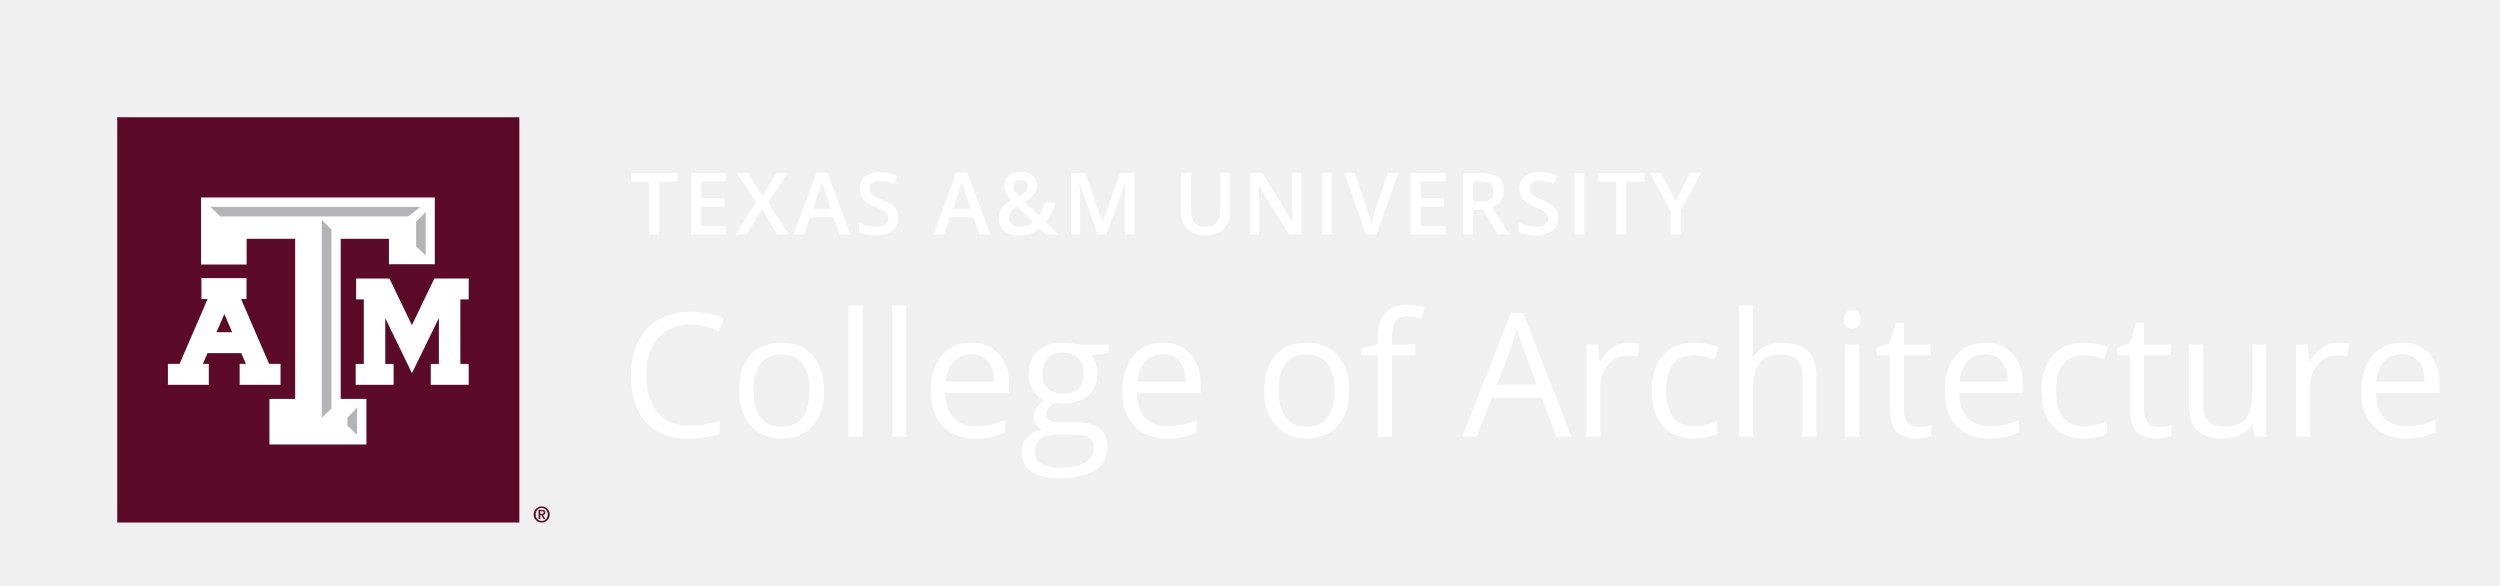
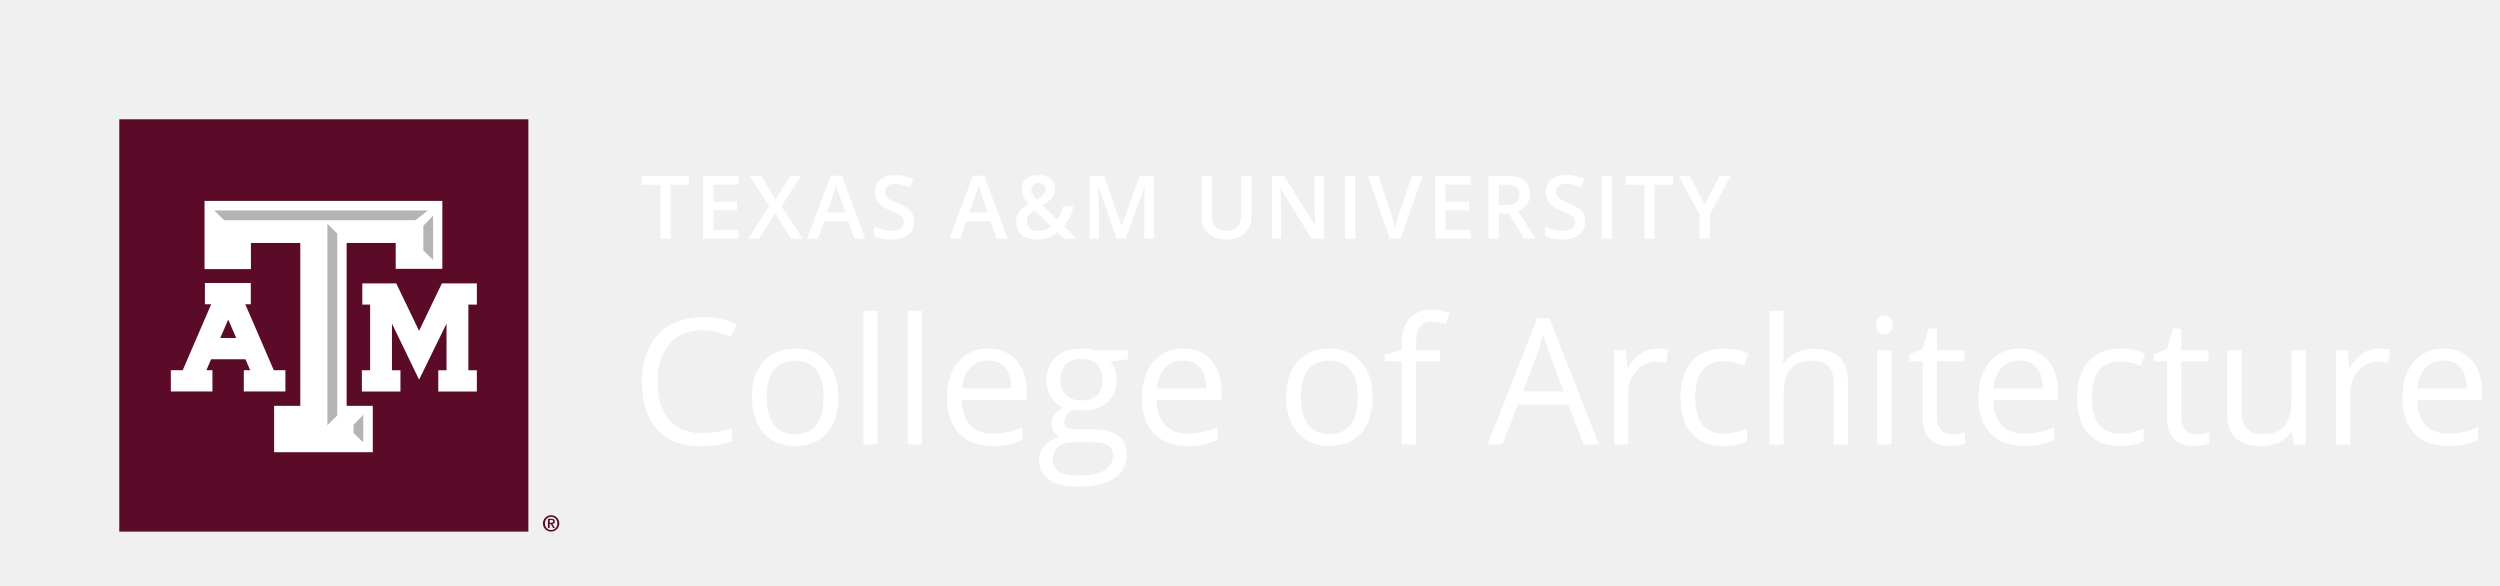
<svg xmlns="http://www.w3.org/2000/svg" version="1.1" viewBox="0 0 1280 300" preserveAspectRatio="xMidYMid meet">
  <defs>
    <style>
      .cls-1{fill:none;}
      .cls-2{fill:#5b0a28;}   /* 深栗色 */
      .cls-3{fill:#ffffff;}   /* 白 */
      .cls-4{fill:#b4b4b6;}   /* 灰 */
      .cls-5{clip-path:url(#clip);}
    </style>
    <clipPath id="clip">
      <rect class="cls-1" width="1280" height="300" />
    </clipPath>
  </defs>
-   <g transform="scale(1.15)">
+   <g transform="scale(1.17)">
    <rect class="cls-2" x="52.2" y="52.2" width="179.02" height="180.44" />
    <polygon class="cls-3" points="207.44 124.01 194.15 124.01 193.38 124.01 193.04 124.7 183.39 144.78 173.72 124.7 173.39 124.01 172.62 124.01 159.77 124.01 158.55 124.01 158.55 125.23 158.55 132.08 158.55 133.3 159.77 133.3 161.97 133.3 161.97 162.04 159.59 162.04 158.36 162.04 158.36 163.26 158.36 170.11 158.36 171.33 159.59 171.33 174.02 171.33 175.24 171.33 175.24 170.11 175.24 163.26 175.24 162.04 174.02 162.04 171.53 162.04 171.53 141.64 182.3 163.87 183.4 166.13 184.51 163.87 195.4 141.59 195.4 162.04 193.02 162.04 191.79 162.04 191.79 163.26 191.79 170.11 191.79 171.33 193.02 171.33 207.44 171.33 208.67 171.33 208.67 170.11 208.67 163.26 208.67 162.04 207.44 162.04 204.96 162.04 204.96 133.3 207.44 133.3 208.67 133.3 208.67 132.08 208.67 125.23 208.67 124.01 207.44 124.01" />
    <path class="cls-3" d="M123.65,162.01h-3.83l-12.49-28.87h2.42v-9.3h-20.08v9.3h2.76l-12.48,28.87h-5.19v9.3h18.2v-9.3h-2.65l2.08-4.8h15.02l2.07,4.8h-2.79v9.3h18.21v-9.3h-1.23ZM103.37,147.91h-6.98l3.49-8.07,3.49,8.07Z" />
    <polygon class="cls-3" points="192.17 87.92 90.92 87.92 89.51 87.92 89.51 89.32 89.51 116.37 89.51 117.77 90.92 117.77 108.4 117.77 109.8 117.77 109.8 116.37 109.8 106.32 131.41 106.32 131.41 177.6 121.35 177.6 119.96 177.6 119.96 179.01 119.96 196.5 119.96 197.89 121.35 197.89 161.73 197.89 163.13 197.89 163.13 196.5 163.13 179.01 163.13 177.6 161.73 177.6 151.69 177.6 151.69 106.32 173.16 106.32 173.16 116.24 173.16 117.64 174.57 117.64 192.17 117.64 193.57 117.64 193.57 116.24 193.57 89.32 193.57 87.92 192.17 87.92" />
    <polygon class="cls-4" points="154.69 185.93 158.96 181.52 158.96 193.6 154.69 189.51 154.69 185.93" />
    <polygon class="cls-4" points="147.56 181.85 143.28 186.06 143.28 97.92 147.56 102.19 147.56 181.85" />
    <polygon class="cls-4" points="98.09 96.37 93.69 92.09 187.27 92.09 181.73 96.37 98.09 96.37" />
    <polygon class="cls-4" points="189.54 113.73 185.26 109.64 185.26 98.76 189.54 94.36 189.54 113.73" />
    <g class="cls-5">
      <path class="cls-2" d="M237.58,229.05c0-1.98,1.61-3.59,3.59-3.59s3.59,1.61,3.59,3.59-1.61,3.59-3.59,3.59-3.59-1.61-3.59-3.59M243.89,229.05c0-1.68-1.21-2.89-2.71-2.89s-2.71,1.21-2.71,2.89,1.21,2.89,2.71,2.89,2.71-1.21,2.71-2.89M239.79,227h1.51c.97,0,1.5.34,1.5,1.19,0,.7-.4,1.03-1.06,1.09l1.09,1.78h-.78l-1.05-1.75h-.46v1.75h-.76v-4.06ZM240.55,228.74h.67c.45,0,.84-.06.84-.61,0-.48-.44-.56-.82-.56h-.68v1.16Z" />
      <polygon class="cls-3" points="293.48 104.42 288.99 104.42 288.99 80.84 280.92 80.84 280.92 76.99 301.54 76.99 301.54 80.84 293.48 80.84 293.48 104.42" />
      <polygon class="cls-3" points="323.18 104.42 307.67 104.42 307.67 76.99 323.18 76.99 323.18 80.78 312.15 80.78 312.15 88.25 322.49 88.25 322.49 92 312.15 92 312.15 100.62 323.18 100.62 323.18 104.42" />
      <polygon class="cls-3" points="351.24 104.42 346.08 104.42 339.22 93.2 332.29 104.42 327.49 104.42 336.59 90.2 328.07 76.99 333.06 76.99 339.4 87.37 345.75 76.99 350.58 76.99 342.01 90.27 351.24 104.42" />
      <path class="cls-3" d="M373.88,104.42l-2.74-7.62h-10.49l-2.68,7.62h-4.73l10.26-27.54h4.88l10.27,27.54h-4.77ZM369.95,92.94l-2.57-7.47c-.19-.5-.45-1.29-.78-2.36-.33-1.08-.56-1.86-.68-2.36-.34,1.54-.83,3.22-1.48,5.04l-2.48,7.15h7.99Z" />
      <path class="cls-3" d="M400.01,96.97c0,2.44-.88,4.35-2.65,5.74-1.76,1.39-4.2,2.08-7.3,2.08s-5.64-.48-7.62-1.45v-4.24c1.25.59,2.58,1.05,3.99,1.39,1.41.34,2.72.51,3.93.51,1.78,0,3.08-.34,3.93-1.01.85-.68,1.27-1.58,1.27-2.72,0-1.02-.39-1.9-1.16-2.61-.78-.71-2.38-1.56-4.8-2.53-2.5-1.01-4.26-2.17-5.29-3.47-1.02-1.3-1.54-2.87-1.54-4.69,0-2.29.81-4.09,2.44-5.4,1.63-1.31,3.81-1.97,6.55-1.97s5.24.57,7.84,1.73l-1.42,3.66c-2.44-1.02-4.62-1.54-6.53-1.54-1.45,0-2.55.31-3.3.95-.75.63-1.12,1.46-1.12,2.51,0,.71.15,1.32.45,1.83.3.51.79.99,1.48,1.44.69.45,1.92,1.04,3.71,1.78,2.01.84,3.49,1.62,4.43,2.35.94.72,1.63,1.54,2.07,2.46.44.91.66,1.99.66,3.23" />
      <path class="cls-3" d="M436.16,104.42l-2.74-7.62h-10.49l-2.68,7.62h-4.73l10.26-27.54h4.88l10.27,27.54h-4.77ZM432.24,92.94l-2.57-7.47c-.19-.5-.45-1.29-.78-2.36-.33-1.08-.56-1.86-.68-2.36-.34,1.54-.83,3.22-1.48,5.04l-2.48,7.15h7.99Z" />
      <path class="cls-3" d="M444.64,97.16c0-1.64.4-3.07,1.2-4.29.8-1.22,2.24-2.43,4.33-3.63-1.19-1.39-2-2.56-2.43-3.52-.43-.96-.65-1.95-.65-2.97,0-1.9.68-3.4,2.04-4.5,1.36-1.1,3.18-1.65,5.47-1.65s3.96.53,5.22,1.6c1.26,1.07,1.89,2.51,1.89,4.33,0,1.43-.42,2.72-1.27,3.88-.84,1.16-2.25,2.33-4.23,3.49l6.49,6.27c1.01-1.34,1.86-3.3,2.54-5.89h4.54c-.87,3.55-2.28,6.45-4.2,8.69l5.65,5.46h-5.68l-2.8-2.72c-1.28,1.03-2.64,1.8-4.08,2.32-1.45.52-3.04.78-4.79.78-2.88,0-5.14-.68-6.77-2.05s-2.46-3.23-2.46-5.59M454.1,101.01c2.29,0,4.24-.67,5.87-2.01l-7.18-7.07c-1.33.85-2.24,1.65-2.74,2.4-.5.74-.75,1.59-.75,2.54,0,1.22.43,2.22,1.3,2.99.87.77,2.04,1.15,3.5,1.15M451.3,82.9c0,.79.21,1.53.63,2.23.42.7,1.01,1.45,1.76,2.23,1.41-.8,2.4-1.55,2.97-2.24.57-.69.85-1.47.85-2.34,0-.81-.27-1.46-.82-1.95-.54-.49-1.27-.73-2.17-.73-.99,0-1.77.26-2.35.76-.59.51-.88,1.18-.88,2.04" />
      <path class="cls-3" d="M488.69,104.42l-7.96-22.91h-.15c.21,3.4.32,6.59.32,9.57v13.34h-4.07v-27.43h6.32l7.62,21.82h.11l7.84-21.82h6.34v27.43h-4.32v-13.56c0-1.36.04-3.14.1-5.33.07-2.19.13-3.51.18-3.98h-.15l-8.24,22.87h-3.96Z" />
      <path class="cls-3" d="M547.62,76.99v17.75c0,2.03-.43,3.8-1.3,5.32-.87,1.52-2.13,2.69-3.77,3.51-1.65.82-3.61,1.23-5.9,1.23-3.4,0-6.05-.9-7.94-2.7-1.89-1.8-2.83-4.28-2.83-7.43v-17.67h4.5v17.35c0,2.26.52,3.94,1.58,5.01,1.05,1.07,2.66,1.61,4.84,1.61,4.23,0,6.34-2.22,6.34-6.66v-17.32h4.48Z" />
      <path class="cls-3" d="M579.41,104.42h-5.5l-13.49-21.86h-.15l.09,1.22c.18,2.33.26,4.45.26,6.38v14.26h-4.07v-27.43h5.44l13.45,21.75h.11c-.02-.29-.07-1.34-.15-3.14-.07-1.81-.11-3.22-.11-4.23v-14.37h4.11v27.43Z" />
      <rect class="cls-3" x="588.58" y="76.99" width="4.48" height="27.43" />
      <path class="cls-3" d="M617.86,76.99h4.65l-9.61,27.43h-4.73l-9.57-27.43h4.62l5.72,17.05c.3.81.62,1.86.96,3.14.34,1.28.56,2.24.66,2.86.16-.95.41-2.05.75-3.3.34-1.25.61-2.18.82-2.78l5.72-16.98Z" />
      <polygon class="cls-3" points="643.57 104.42 628.05 104.42 628.05 76.99 643.57 76.99 643.57 80.78 632.53 80.78 632.53 88.25 642.87 88.25 642.87 92 632.53 92 632.53 100.62 643.57 100.62 643.57 104.42" />
      <path class="cls-3" d="M655.9,93.46v10.96h-4.48v-27.43h7.75c3.54,0,6.16.66,7.86,1.99,1.7,1.32,2.55,3.33,2.55,6,0,3.42-1.78,5.85-5.33,7.3l7.75,12.14h-5.1l-6.57-10.96h-4.43ZM655.9,89.75h3.11c2.09,0,3.6-.39,4.54-1.16.94-.78,1.41-1.93,1.41-3.45s-.51-2.67-1.52-3.34c-1.01-.68-2.54-1.01-4.58-1.01h-2.96v8.97Z" />
      <path class="cls-3" d="M693.72,96.97c0,2.44-.88,4.35-2.65,5.74-1.76,1.39-4.2,2.08-7.3,2.08s-5.64-.48-7.62-1.45v-4.24c1.25.59,2.58,1.05,3.99,1.39,1.41.34,2.72.51,3.93.51,1.78,0,3.08-.34,3.93-1.01.85-.68,1.27-1.58,1.27-2.72,0-1.02-.39-1.9-1.16-2.61-.78-.71-2.38-1.56-4.8-2.53-2.5-1.01-4.27-2.17-5.29-3.47-1.02-1.3-1.54-2.87-1.54-4.69,0-2.29.81-4.09,2.44-5.4,1.63-1.31,3.81-1.97,6.55-1.97s5.24.57,7.84,1.73l-1.42,3.66c-2.44-1.02-4.62-1.54-6.53-1.54-1.45,0-2.55.31-3.3.95-.75.63-1.12,1.46-1.12,2.51,0,.71.15,1.32.45,1.83.3.51.79.99,1.48,1.44.69.45,1.92,1.04,3.71,1.78,2.01.84,3.49,1.62,4.43,2.35.94.72,1.63,1.54,2.07,2.46.44.91.66,1.99.66,3.23" />
      <rect class="cls-3" x="700.95" y="76.99" width="4.48" height="27.43" />
      <polygon class="cls-3" points="724.07 104.42 719.59 104.42 719.59 80.84 711.52 80.84 711.52 76.99 732.14 76.99 732.14 80.84 724.07 80.84 724.07 104.42" />
      <polygon class="cls-3" points="746.01 89.51 752.51 76.99 757.38 76.99 748.25 93.79 748.25 104.42 743.74 104.42 743.74 93.94 734.64 76.99 739.52 76.99 746.01 89.51" />
      <path class="cls-3" d="M307.29,144.48c-6.03,0-10.8,2.01-14.29,6.03-3.49,4.02-5.24,9.52-5.24,16.51s1.68,12.74,5.05,16.65c3.37,3.92,8.17,5.88,14.4,5.88,3.83,0,8.2-.69,13.11-2.07v5.6c-3.81,1.43-8.5,2.14-14.08,2.14-8.09,0-14.33-2.45-18.72-7.36-4.39-4.91-6.59-11.88-6.59-20.92,0-5.66,1.06-10.61,3.17-14.87,2.12-4.26,5.17-7.54,9.16-9.84,3.99-2.3,8.69-3.45,14.1-3.45,5.76,0,10.79,1.05,15.1,3.15l-2.7,5.48c-4.15-1.95-8.31-2.93-12.47-2.93" />
      <path class="cls-3" d="M366.88,173.84c0,6.71-1.69,11.95-5.07,15.72-3.38,3.77-8.05,5.65-14.01,5.65-3.68,0-6.95-.86-9.8-2.59-2.86-1.73-5.06-4.21-6.61-7.43-1.55-3.23-2.33-7.01-2.33-11.34,0-6.71,1.68-11.94,5.03-15.68,3.35-3.74,8.01-5.61,13.97-5.61s10.33,1.92,13.73,5.75c3.39,3.83,5.09,9.01,5.09,15.55M335.53,173.84c0,5.26,1.05,9.26,3.15,12.02,2.1,2.75,5.19,4.13,9.28,4.13s7.18-1.37,9.29-4.11c2.11-2.74,3.17-6.75,3.17-12.04s-1.06-9.21-3.17-11.92c-2.12-2.72-5.24-4.07-9.37-4.07s-7.16,1.34-9.24,4.02c-2.08,2.68-3.12,6.67-3.12,11.98" />
      <rect class="cls-3" x="377.81" y="136.03" width="6.23" height="58.43" />
      <rect class="cls-3" x="397.26" y="136.03" width="6.23" height="58.43" />
      <path class="cls-3" d="M434.1,195.21c-6.08,0-10.88-1.85-14.4-5.56-3.52-3.71-5.28-8.85-5.28-15.43s1.63-11.9,4.9-15.81c3.27-3.91,7.65-5.86,13.16-5.86,5.16,0,9.24,1.7,12.24,5.09,3.01,3.39,4.51,7.87,4.51,13.43v3.94h-28.35c.12,4.83,1.34,8.5,3.66,11,2.32,2.5,5.58,3.75,9.78,3.75,4.43,0,8.81-.93,13.14-2.78v5.56c-2.2.95-4.29,1.63-6.25,2.05-1.97.41-4.34.62-7.12.62M432.41,157.77c-3.31,0-5.94,1.08-7.9,3.23-1.97,2.15-3.12,5.13-3.48,8.94h21.52c0-3.93-.88-6.94-2.63-9.03-1.75-2.09-4.26-3.14-7.51-3.14" />
      <path class="cls-3" d="M493.55,153.3v3.94l-7.62.9c.7.88,1.33,2.02,1.88,3.44.55,1.41.83,3.01.83,4.79,0,4.03-1.38,7.25-4.13,9.65s-6.54,3.61-11.34,3.61c-1.23,0-2.38-.1-3.45-.3-2.65,1.4-3.98,3.17-3.98,5.29,0,1.13.46,1.96,1.39,2.5.93.54,2.52.81,4.77.81h7.29c4.46,0,7.88.94,10.27,2.82s3.59,4.61,3.59,8.19c0,4.56-1.83,8.03-5.48,10.42-3.66,2.39-8.99,3.59-16,3.59-5.38,0-9.53-1-12.45-3-2.92-2-4.38-4.83-4.38-8.49,0-2.5.8-4.67,2.4-6.5,1.6-1.83,3.85-3.07,6.76-3.72-1.05-.48-1.93-1.21-2.65-2.22-.71-1-1.07-2.17-1.07-3.49,0-1.5.4-2.82,1.2-3.94.8-1.13,2.07-2.22,3.79-3.27-2.13-.88-3.86-2.37-5.2-4.47-1.34-2.1-2.01-4.51-2.01-7.21,0-4.5,1.35-7.98,4.06-10.42,2.7-2.44,6.53-3.66,11.49-3.66,2.15,0,4.09.25,5.82.75h14.23ZM460.73,201.37c0,2.23.94,3.92,2.82,5.07,1.88,1.15,4.57,1.73,8.07,1.73,5.23,0,9.11-.78,11.62-2.35,2.52-1.56,3.77-3.69,3.77-6.36,0-2.23-.69-3.77-2.07-4.64-1.38-.86-3.97-1.3-7.77-1.3h-7.47c-2.83,0-5.03.68-6.61,2.03-1.58,1.35-2.37,3.29-2.37,5.82M464.11,166.48c0,2.88.81,5.06,2.44,6.53,1.63,1.48,3.89,2.21,6.8,2.21,6.08,0,9.12-2.95,9.12-8.86s-3.08-9.28-9.24-9.28c-2.93,0-5.18.79-6.76,2.37-1.58,1.58-2.37,3.92-2.37,7.02" />
      <path class="cls-3" d="M519.38,195.21c-6.08,0-10.88-1.85-14.4-5.56s-5.27-8.85-5.27-15.43,1.63-11.9,4.9-15.81c3.27-3.91,7.65-5.86,13.16-5.86,5.16,0,9.24,1.7,12.24,5.09,3,3.39,4.51,7.87,4.51,13.43v3.94h-28.35c.12,4.83,1.35,8.5,3.66,11,2.32,2.5,5.58,3.75,9.78,3.75,4.43,0,8.81-.93,13.14-2.78v5.56c-2.2.95-4.29,1.63-6.25,2.05-1.97.41-4.34.62-7.12.62M517.69,157.77c-3.31,0-5.94,1.08-7.91,3.23-1.96,2.15-3.12,5.13-3.47,8.94h21.52c0-3.93-.88-6.94-2.63-9.03-1.75-2.09-4.26-3.14-7.51-3.14" />
      <path class="cls-3" d="M600.65,173.84c0,6.71-1.69,11.95-5.07,15.72-3.38,3.77-8.05,5.65-14.01,5.65-3.68,0-6.95-.86-9.8-2.59-2.85-1.73-5.06-4.21-6.61-7.43-1.55-3.23-2.33-7.01-2.33-11.34,0-6.71,1.68-11.94,5.03-15.68,3.35-3.74,8.01-5.61,13.97-5.61s10.33,1.92,13.73,5.75c3.39,3.83,5.09,9.01,5.09,15.55M569.29,173.84c0,5.26,1.05,9.26,3.15,12.02,2.1,2.75,5.2,4.13,9.28,4.13s7.18-1.37,9.29-4.11c2.11-2.74,3.17-6.75,3.17-12.04s-1.06-9.21-3.17-11.92c-2.12-2.72-5.24-4.07-9.37-4.07s-7.16,1.34-9.24,4.02c-2.08,2.68-3.12,6.67-3.12,11.98" />
      <path class="cls-3" d="M630.13,158.14h-10.48v36.31h-6.23v-36.31h-7.36v-2.82l7.36-2.25v-2.29c0-10.12,4.42-15.17,13.26-15.17,2.18,0,4.73.44,7.66,1.31l-1.61,4.99c-2.41-.78-4.46-1.16-6.16-1.16-2.35,0-4.09.78-5.22,2.35-1.13,1.56-1.69,4.07-1.69,7.53v2.67h10.48v4.84Z" />
      <path class="cls-3" d="M693.06,194.46l-6.83-17.46h-22.01l-6.76,17.46h-6.46l21.71-55.13h5.37l21.59,55.13h-6.61ZM684.24,171.25l-6.38-17.01c-.83-2.15-1.68-4.79-2.55-7.92-.55,2.4-1.34,5.04-2.36,7.92l-6.46,17.01h17.76Z" />
      <path class="cls-3" d="M725.06,152.55c1.83,0,3.47.15,4.92.45l-.86,5.78c-1.7-.38-3.21-.56-4.51-.56-3.33,0-6.18,1.35-8.54,4.06-2.37,2.7-3.55,6.07-3.55,10.1v22.08h-6.23v-41.16h5.14l.71,7.62h.3c1.53-2.68,3.37-4.74,5.52-6.19,2.15-1.45,4.52-2.18,7.1-2.18" />
      <path class="cls-3" d="M754.12,195.21c-5.96,0-10.57-1.83-13.84-5.5-3.27-3.67-4.9-8.85-4.9-15.56s1.66-12.2,4.98-15.96c3.32-3.75,8.04-5.63,14.18-5.63,1.98,0,3.96.21,5.93.64,1.98.43,3.53.93,4.66,1.5l-1.92,5.29c-1.38-.55-2.88-1.01-4.51-1.37-1.63-.36-3.07-.54-4.32-.54-8.36,0-12.54,5.33-12.54,16,0,5.06,1.02,8.94,3.06,11.64,2.04,2.7,5.06,4.06,9.07,4.06,3.43,0,6.95-.74,10.55-2.22v5.52c-2.75,1.43-6.22,2.14-10.4,2.14" />
      <path class="cls-3" d="M802.45,194.46v-26.62c0-3.35-.77-5.86-2.29-7.51-1.53-1.65-3.92-2.48-7.17-2.48-4.33,0-7.49,1.18-9.48,3.53-1.99,2.35-2.99,6.21-2.99,11.57v21.52h-6.23v-58.43h6.23v17.69c0,2.13-.1,3.89-.3,5.29h.38c1.23-1.98,2.97-3.54,5.24-4.68,2.26-1.14,4.85-1.71,7.75-1.71,5.03,0,8.81,1.2,11.32,3.59,2.52,2.39,3.77,6.19,3.77,11.4v26.85h-6.23Z" />
      <path class="cls-3" d="M820.97,142.15c0-1.43.35-2.47,1.05-3.13.7-.66,1.58-.99,2.63-.99s1.86.34,2.59,1.01c.73.68,1.09,1.71,1.09,3.12s-.36,2.45-1.09,3.14c-.73.69-1.59,1.03-2.59,1.03-1.05,0-1.93-.34-2.63-1.03-.7-.69-1.05-1.73-1.05-3.14M827.73,194.46h-6.23v-41.16h6.23v41.16Z" />
      <path class="cls-3" d="M854.24,190.06c1.1,0,2.17-.08,3.19-.24,1.03-.16,1.84-.33,2.44-.51v4.77c-.68.33-1.67.59-2.99.81-1.31.21-2.5.32-3.55.32-7.96,0-11.94-4.19-11.94-12.58v-24.48h-5.9v-3l5.9-2.59,2.63-8.79h3.61v9.54h11.94v4.85h-11.94v24.22c0,2.48.59,4.38,1.76,5.71,1.18,1.33,2.79,1.99,4.84,1.99" />
      <path class="cls-3" d="M885.48,195.21c-6.08,0-10.88-1.85-14.4-5.56-3.52-3.71-5.28-8.85-5.28-15.43s1.63-11.9,4.9-15.81c3.27-3.91,7.65-5.86,13.16-5.86,5.16,0,9.24,1.7,12.24,5.09,3.01,3.39,4.51,7.87,4.51,13.43v3.94h-28.35c.12,4.83,1.35,8.5,3.66,11,2.31,2.5,5.58,3.75,9.78,3.75,4.43,0,8.81-.93,13.14-2.78v5.56c-2.2.95-4.29,1.63-6.25,2.05-1.97.41-4.34.62-7.12.62M883.79,157.77c-3.31,0-5.94,1.08-7.91,3.23-1.97,2.15-3.12,5.13-3.47,8.94h21.52c0-3.93-.88-6.94-2.63-9.03-1.75-2.09-4.26-3.14-7.51-3.14" />
      <path class="cls-3" d="M927.69,195.21c-5.96,0-10.57-1.83-13.84-5.5-3.27-3.67-4.9-8.85-4.9-15.56s1.66-12.2,4.98-15.96c3.32-3.75,8.04-5.63,14.18-5.63,1.98,0,3.96.21,5.93.64,1.98.43,3.53.93,4.66,1.5l-1.92,5.29c-1.38-.55-2.88-1.01-4.51-1.37-1.63-.36-3.07-.54-4.32-.54-8.36,0-12.54,5.33-12.54,16,0,5.06,1.02,8.94,3.06,11.64,2.04,2.7,5.06,4.06,9.07,4.06,3.43,0,6.95-.74,10.55-2.22v5.52c-2.75,1.43-6.22,2.14-10.4,2.14" />
      <path class="cls-3" d="M961.15,190.06c1.1,0,2.17-.08,3.19-.24,1.03-.16,1.84-.33,2.44-.51v4.77c-.68.33-1.67.59-2.99.81-1.31.21-2.5.32-3.55.32-7.96,0-11.94-4.19-11.94-12.58v-24.48h-5.9v-3l5.9-2.59,2.63-8.79h3.61v9.54h11.94v4.85h-11.94v24.22c0,2.48.59,4.38,1.76,5.71,1.18,1.33,2.79,1.99,4.84,1.99" />
      <path class="cls-3" d="M980.87,153.3v26.7c0,3.36.76,5.86,2.29,7.51,1.53,1.65,3.92,2.48,7.17,2.48,4.31,0,7.45-1.18,9.44-3.53,1.99-2.35,2.99-6.2,2.99-11.53v-21.63h6.23v41.16h-5.14l-.9-5.52h-.34c-1.28,2.03-3.05,3.58-5.31,4.66-2.27,1.08-4.85,1.62-7.75,1.62-5.01,0-8.76-1.19-11.25-3.57-2.49-2.38-3.74-6.18-3.74-11.42v-26.93h6.31Z" />
      <path class="cls-3" d="M1040.99,152.55c1.83,0,3.47.15,4.92.45l-.86,5.78c-1.7-.38-3.2-.56-4.51-.56-3.33,0-6.18,1.35-8.54,4.06-2.37,2.7-3.55,6.07-3.55,10.1v22.08h-6.23v-41.16h5.14l.71,7.62h.3c1.53-2.68,3.37-4.74,5.52-6.19,2.15-1.45,4.52-2.18,7.1-2.18" />
      <path class="cls-3" d="M1070.99,195.21c-6.08,0-10.88-1.85-14.4-5.56s-5.28-8.85-5.28-15.43,1.63-11.9,4.9-15.81c3.27-3.91,7.65-5.86,13.16-5.86,5.16,0,9.24,1.7,12.24,5.09,3.01,3.39,4.51,7.87,4.51,13.43v3.94h-28.35c.12,4.83,1.34,8.5,3.66,11,2.31,2.5,5.58,3.75,9.78,3.75,4.43,0,8.81-.93,13.14-2.78v5.56c-2.2.95-4.29,1.63-6.25,2.05-1.97.41-4.34.62-7.12.62M1069.3,157.77c-3.31,0-5.94,1.08-7.91,3.23-1.97,2.15-3.12,5.13-3.47,8.94h21.52c0-3.93-.88-6.94-2.63-9.03-1.75-2.09-4.26-3.14-7.51-3.14" />
    </g>
  </g>
</svg>
